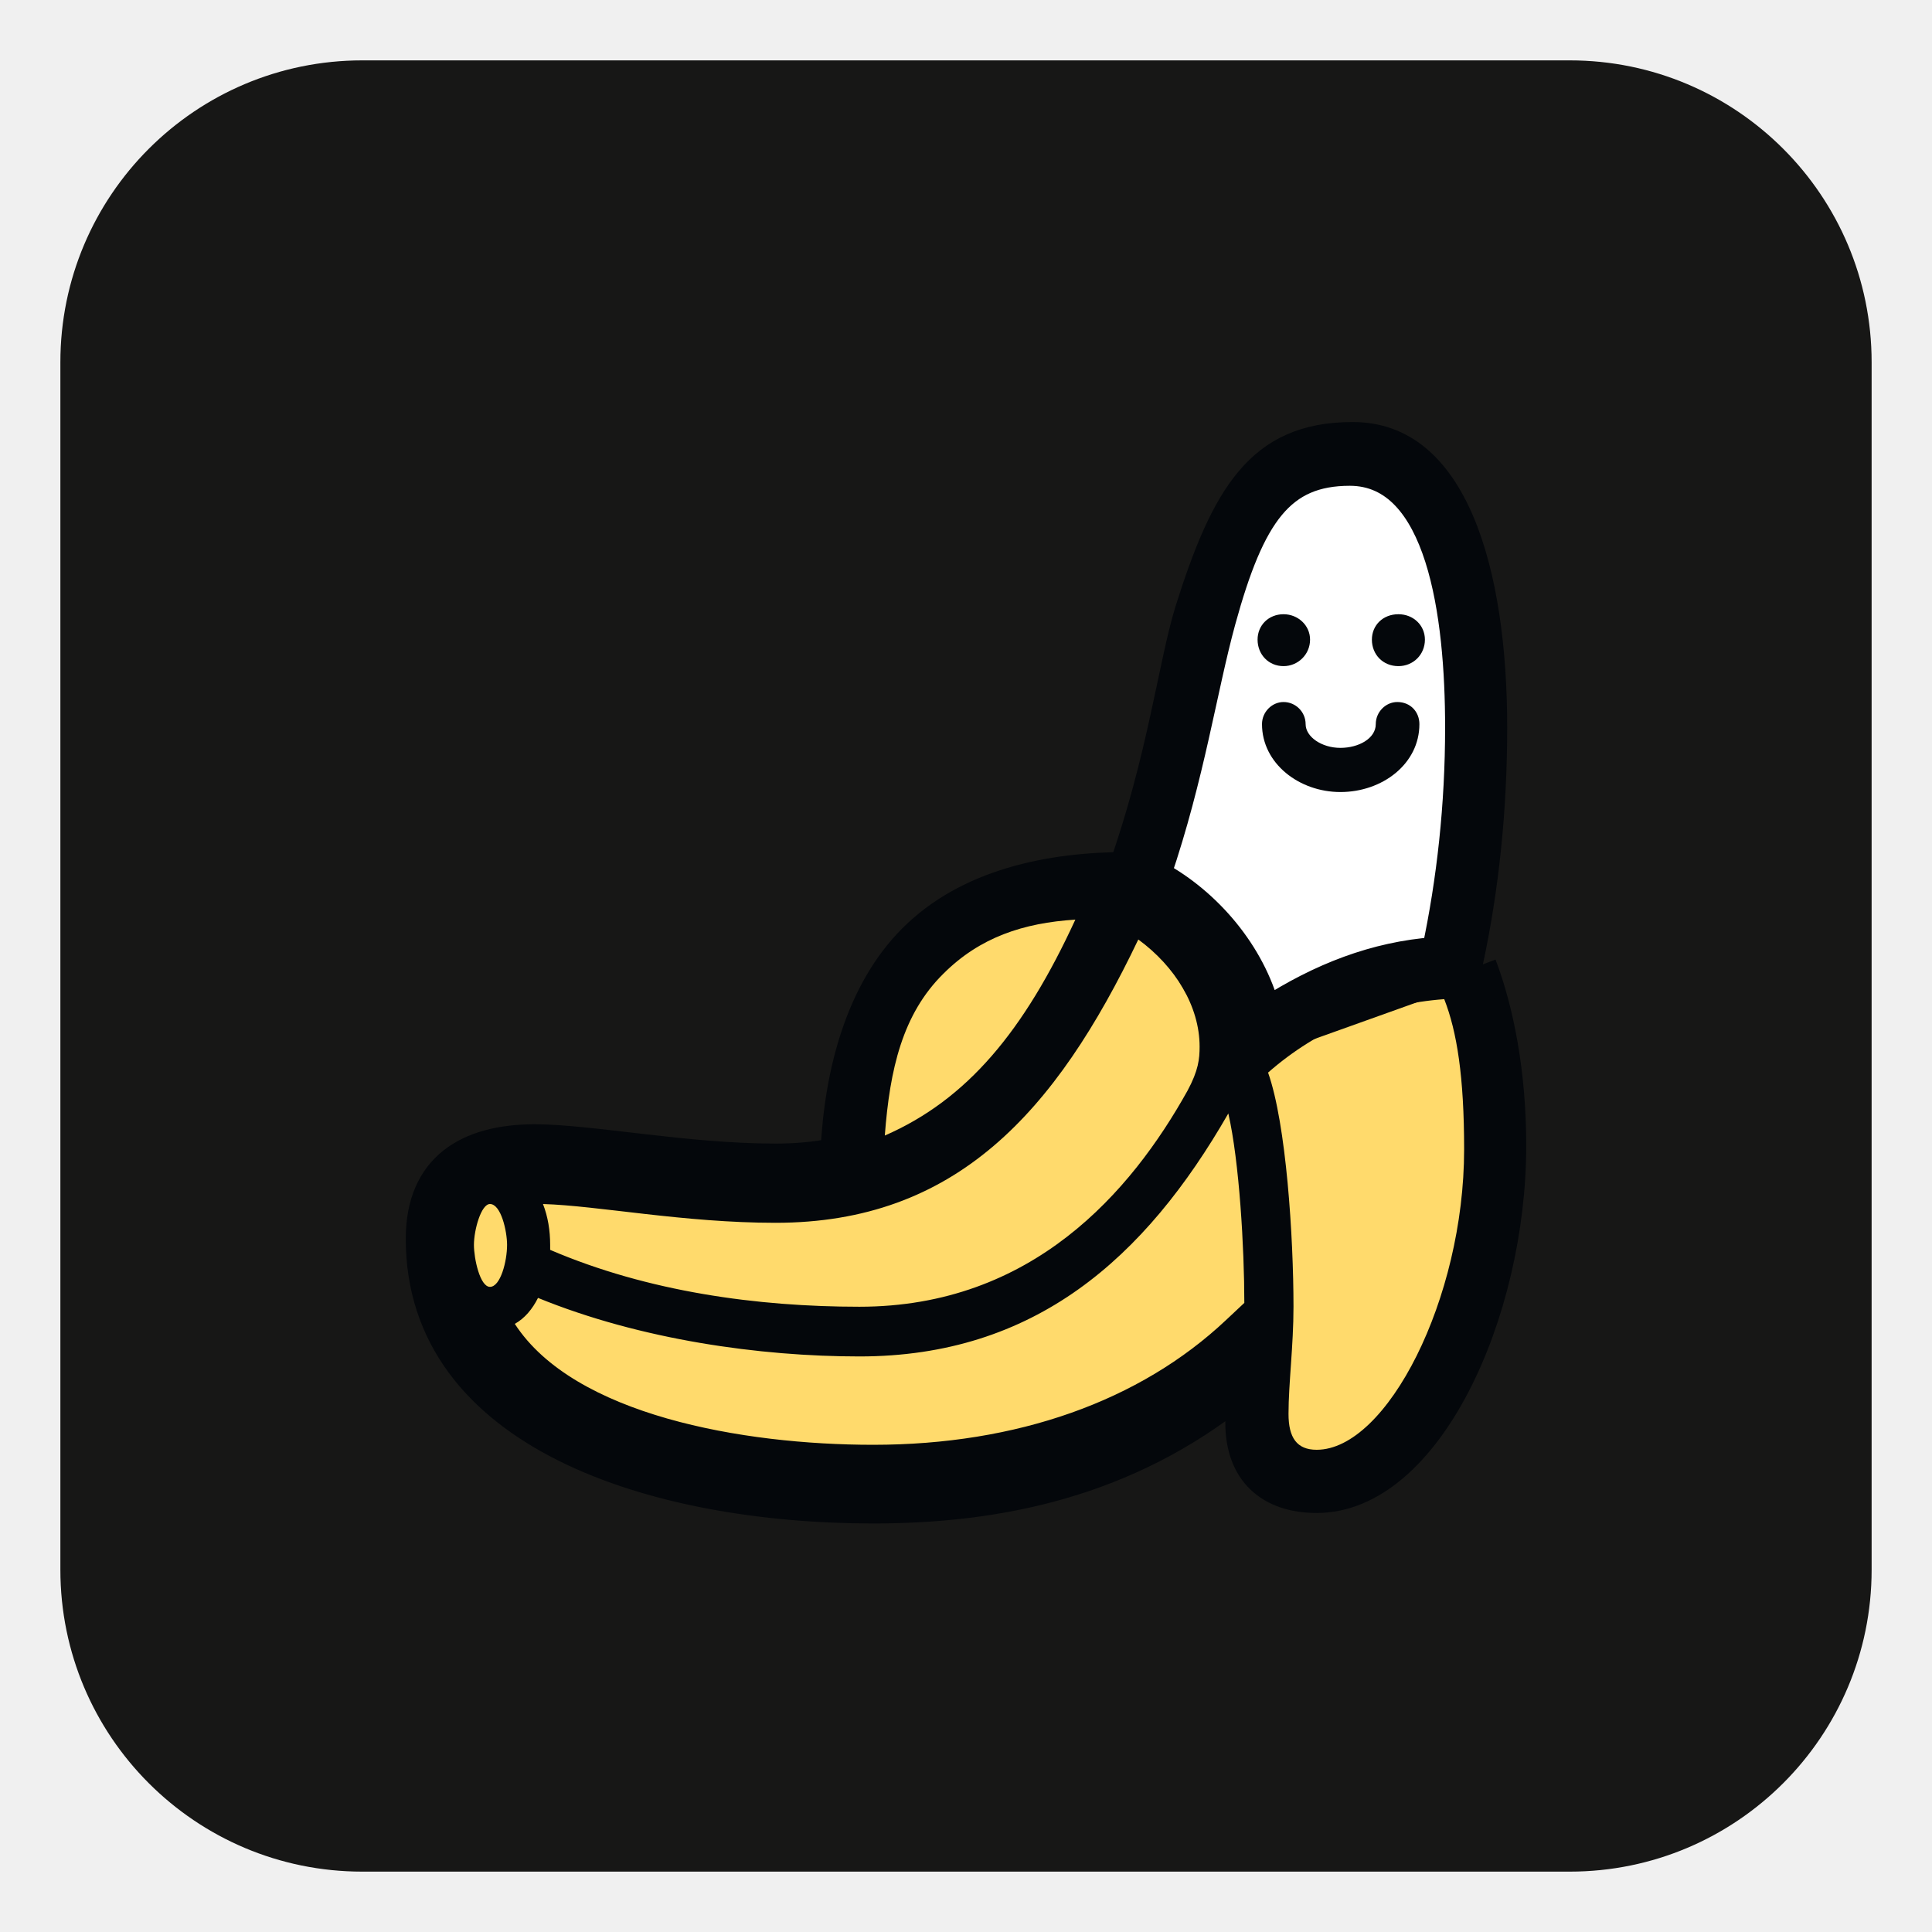
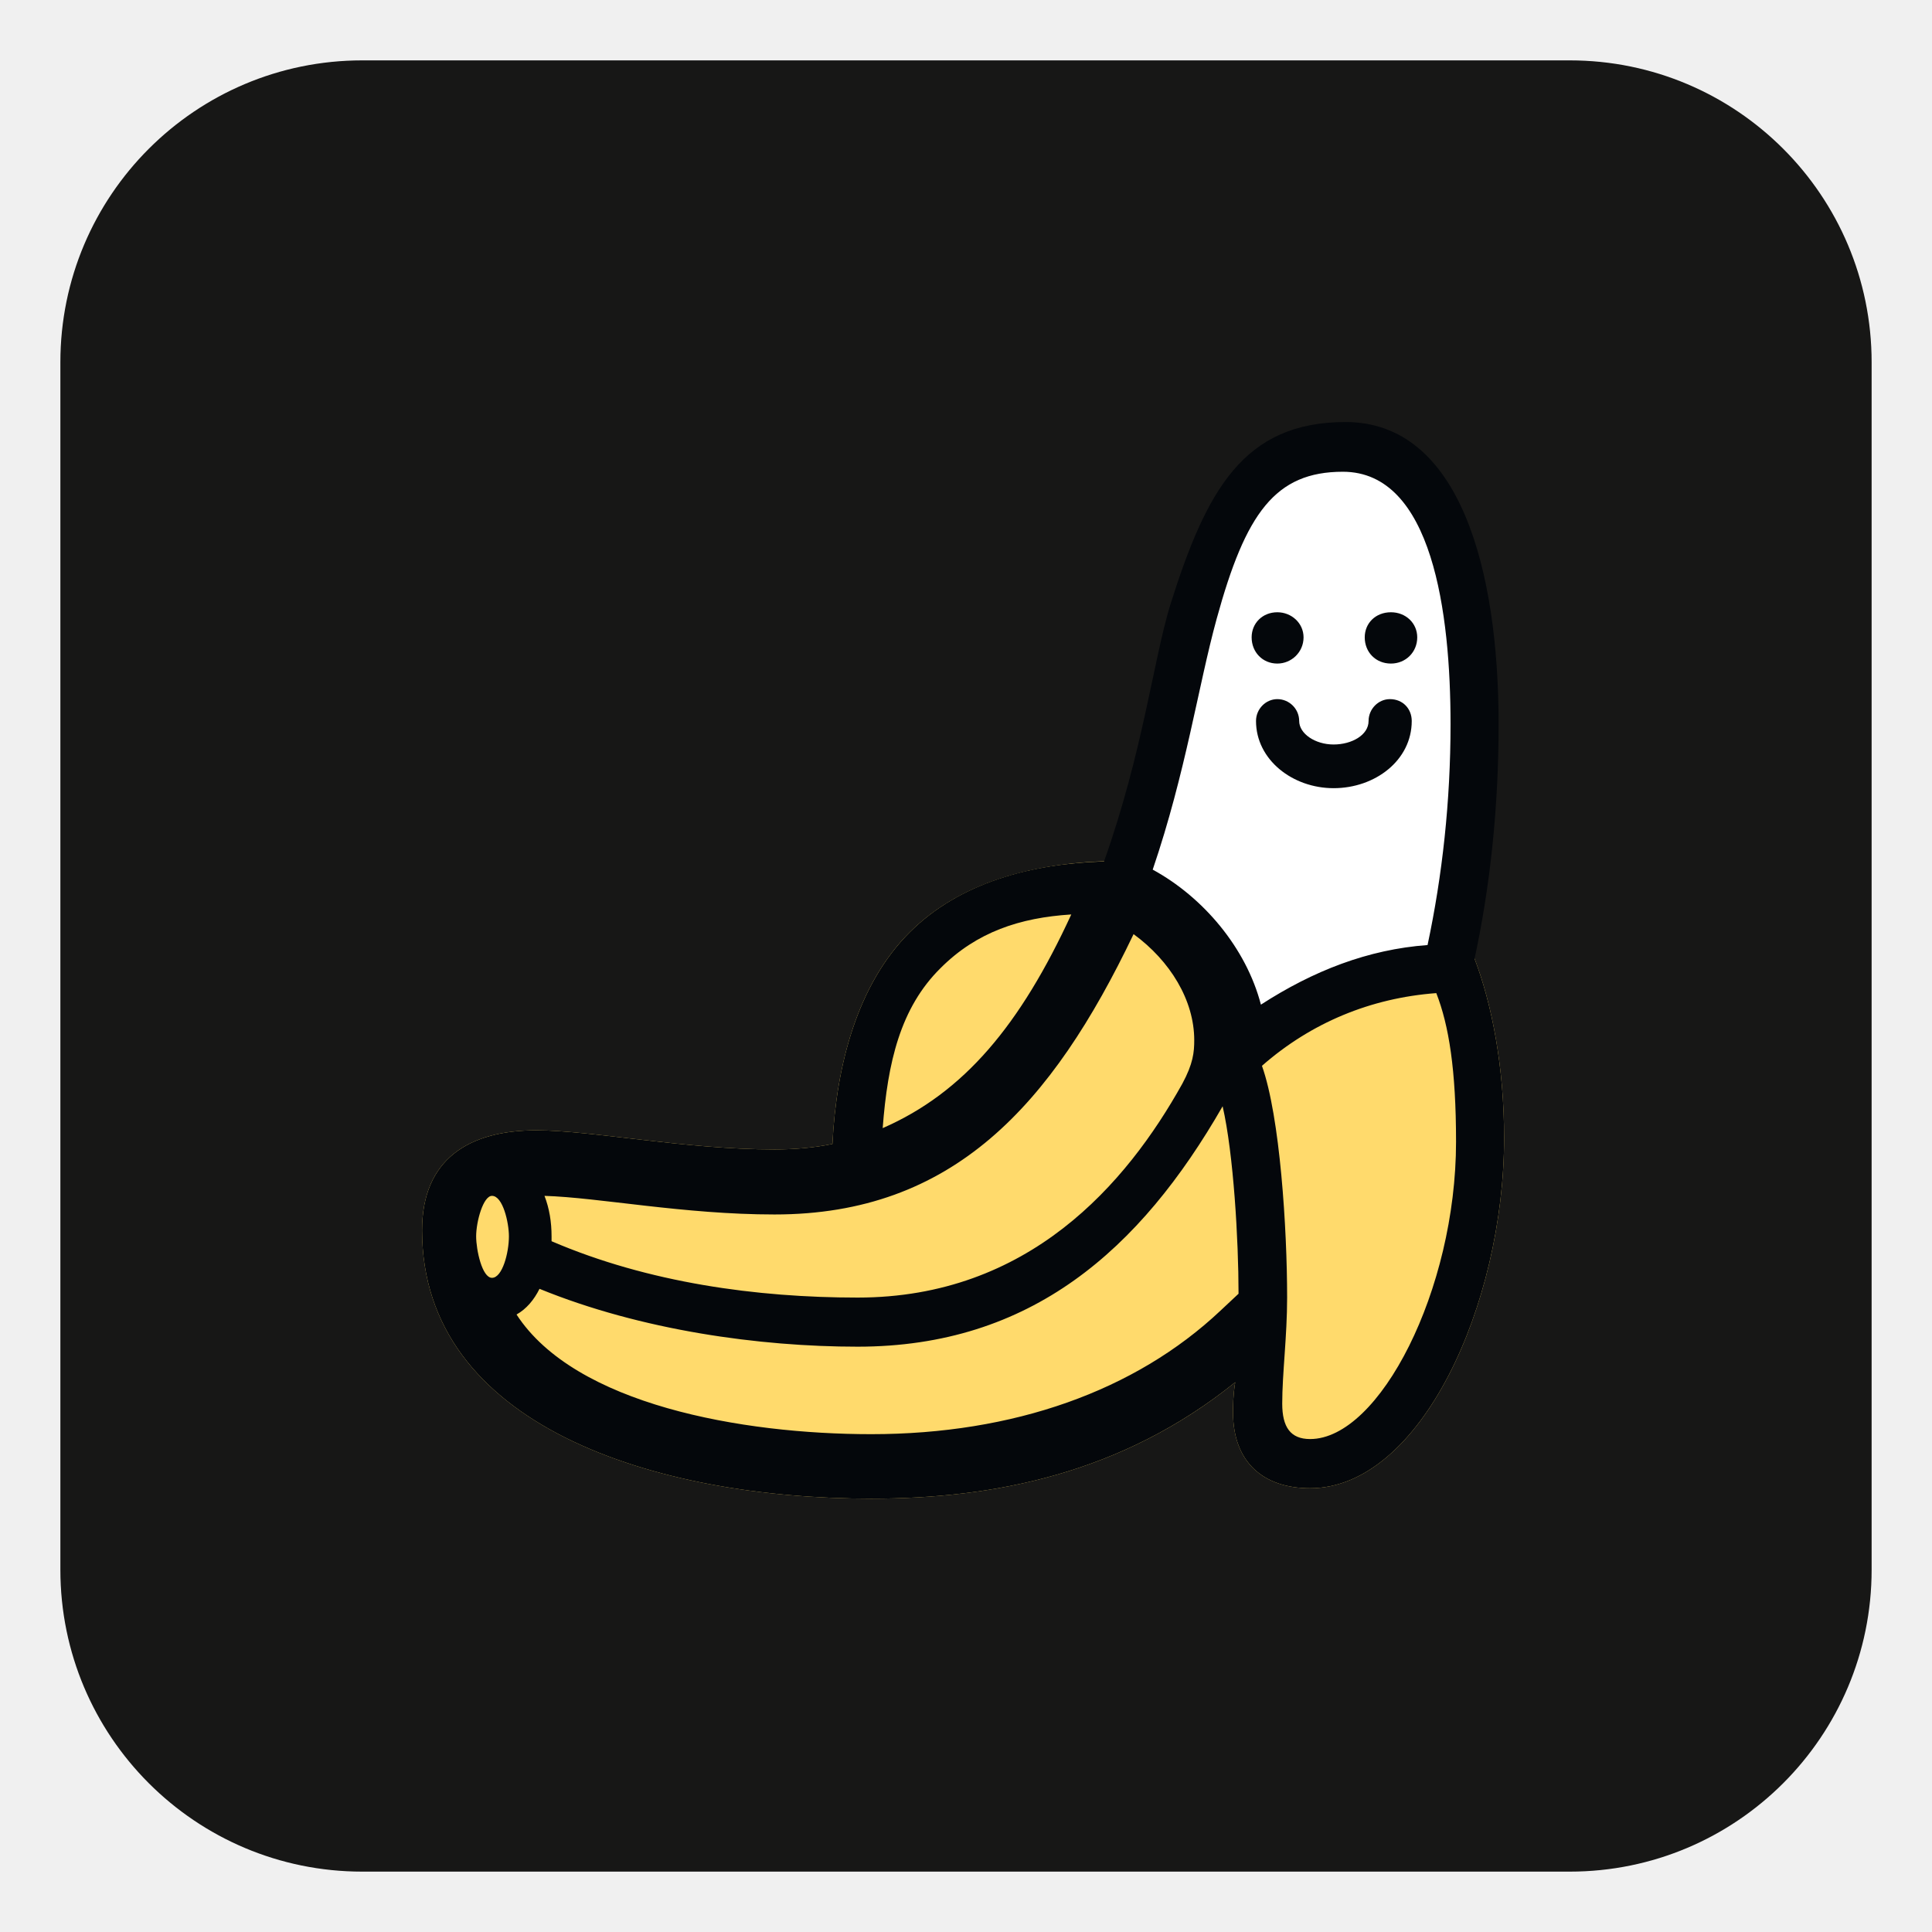
<svg xmlns="http://www.w3.org/2000/svg" viewBox="0 0 1024 1024" width="1024" height="1024">
  <defs>
    <style>
      .cls-1 {
-           stroke: #04070b;
-           stroke-width: 1.4;
-           stroke-linejoin: round;
        fill: #FFDA6C;
      }

      .cls-2 {
-           stroke: #04070b;
-           stroke-width: 1.4;
-           stroke-linejoin: round;
        fill: #fff;
      }

      .cls-3 {
        fill: #04070b;
      }
    </style>
  </defs>
  <rect x="32" y="32" width="960" height="960" rx="160" fill="#171716" />
  <svg x="212.00" y="212.00" width="600.00" height="600.00" viewBox="-1.0 -1.0 58.693 58.407">
-     <path class="cls-1" d="M55.147,28.118l-12.799,4.581-5.612-9.706c-4.094,0-8.332.887-11.195,3.751-2.72,2.72-3.837,6.929-4.038,11.081-.973.2-2.004.286-3.035.286-4.695,0-9.592-1.002-12.484-1.002C2.491,37.109-0,38.598-0,42.348-0,52.599,12.226,56.407,23.536,56.407c6.443,0,13.143-1.317,19.07-6.099-.115.688-.115,1.289-.115,1.575,0,2.606,1.575,3.98,4.038,3.98,5.783,0,10.164-9.62,10.164-18.353,0-3.723-.63-6.987-1.546-9.392" />
-     <path class="cls-2" d="M52.513,28.175l1.317-.831c-.372,0-.773.029-1.146.058l-.171.773ZM37.309,22.992l.687,1.317c.114-.286.2-.572.286-.859-.315-.171-.63-.315-.973-.458M43.207,31.038l.916.286c-.057-.257-.086-.544-.172-.801-.773-2.978-3.035-5.641-5.669-7.073,1.747-5.125,2.377-9.592,3.35-13.142,1.518-5.526,3.064-7.702,6.614-7.702,4.696,0,5.641,7.416,5.641,13.228,0,4.037-.429,7.931-1.203,11.568-3.121.229-5.984,1.345-8.733,3.121l-.744.515Z" />
-     <path class="cls-3" d="M49.391,11.282c0,.773.573,1.374,1.375,1.374.773,0,1.374-.601,1.374-1.374,0-.745-.601-1.317-1.374-1.317-.802,0-1.375.572-1.375,1.317M44.008,33.73c2.577-2.262,5.698-3.551,9.134-3.808.659,1.689,1.031,4.008,1.031,7.788,0,7.759-4.009,15.576-7.645,15.576-1.031,0-1.46-.63-1.46-1.861,0-1.575.258-3.522.258-5.555,0-3.608-.373-9.477-1.318-12.14M43.693,15.663c0,2.032,1.919,3.521,4.066,3.521,2.176,0,4.095-1.46,4.095-3.521,0-.63-.458-1.146-1.145-1.146-.602,0-1.117.516-1.117,1.146,0,.744-.888,1.231-1.833,1.231-.973,0-1.804-.573-1.804-1.231,0-.63-.515-1.146-1.145-1.146-.601,0-1.117.516-1.117,1.146M43.464,11.282c0,.773.573,1.374,1.346,1.374.745,0,1.375-.601,1.375-1.374,0-.745-.63-1.317-1.375-1.317-.773,0-1.346.572-1.346,1.317M38.282,23.451c1.746-5.126,2.376-9.592,3.35-13.143,1.517-5.526,3.064-7.702,6.614-7.702,4.696,0,5.641,7.416,5.641,13.228,0,4.038-.43,7.932-1.203,11.568-3.121.229-5.984,1.346-8.733,3.121-.773-2.978-3.035-5.641-5.669-7.072M24.137,36.994c.258-3.436.917-6.299,3.035-8.389,1.89-1.89,4.152-2.635,6.844-2.806-2.663,5.783-5.612,9.334-9.879,11.195M6.414,40.544c2.863.086,7.301.974,12.054.974,9.334,0,14.517-5.698,18.812-14.689,1.918,1.403,3.178,3.465,3.178,5.555,0,.63-.057,1.231-.63,2.291-2.92,5.24-8.046,11.195-17.008,11.195-5.268,0-10.966-.773-16.034-2.949v-.258c0-.744-.115-1.46-.372-2.119M4.953,46.758c.516-.287.917-.773,1.203-1.346,5.326,2.176,11.539,3.035,16.664,3.035,9.077,0,14.803-5.068,19.127-12.598.573,2.491.83,7.015.83,9.821l-.945.887c-4.466,4.209-10.851,6.471-18.296,6.471-6.786,0-15.519-1.546-18.583-6.27M2.834,42.663c0-.773.373-2.119.831-2.119.572,0,.887,1.403.887,2.119,0,.859-.343,2.176-.887,2.176-.516,0-.831-1.46-.831-2.176M23.536,56.407c6.442,0,13.142-1.317,19.069-6.099-.114.687-.114,1.289-.114,1.575,0,2.606,1.575,3.98,4.037,3.98,5.784,0,10.165-9.621,10.165-18.354,0-3.722-.63-6.986-1.546-9.391.83-3.866,1.259-7.989,1.259-12.284,0-8.103-2.032-15.834-8.017-15.834-5.354,0-7.301,3.58-9.191,9.592-.887,2.921-1.432,7.703-3.464,13.429-3.78.115-7.559,1.088-10.194,3.722-2.72,2.721-3.837,6.93-4.037,11.081-.973.201-2.004.287-3.035.287-4.696,0-9.592-1.002-12.484-1.002-3.493,0-5.984,1.488-5.984,5.239,0,10.251,12.226,14.059,23.536,14.059" />
+     <path class="cls-1" d="M 54.715 27.824 L 42.051 32.359 L 36.496 22.754 C 32.445 22.754 28.25 23.633 25.418 26.465 C 22.727 29.156 21.621 33.324 21.422 37.43 C 20.461 37.629 19.438 37.715 18.418 37.715 C 13.773 37.715 8.926 36.723 6.062 36.723 C 2.609 36.723 0.145 38.195 0.145 41.906 C 0.145 52.051 12.242 55.82 23.434 55.82 C 29.809 55.82 36.441 54.516 42.305 49.785 C 42.191 50.465 42.191 51.059 42.191 51.344 C 42.191 53.922 43.75 55.281 46.188 55.281 C 51.91 55.281 56.246 45.762 56.246 37.121 C 56.246 33.434 55.621 30.207 54.715 27.824" />
+     <path class="cls-1" d="M 6.062 37.219 C 2.465 37.219 0.637 38.797 0.637 41.906 C 0.637 51.812 12.918 55.324 23.434 55.324 C 30.98 55.324 37.051 53.387 41.996 49.402 L 43.008 48.582 L 42.793 49.867 C 42.688 50.508 42.688 51.07 42.688 51.344 C 42.688 53.566 43.93 54.785 46.188 54.785 C 50.703 54.785 55.75 47.23 55.75 37.121 C 55.75 33.977 55.281 30.922 54.418 28.457 L 47.418 29.477 L 42.34 32.273 L 40.477 27.473 L 36.211 23.25 C 31.598 23.297 28.086 24.496 25.77 26.816 C 22.871 29.715 22.074 34.199 21.918 37.453 L 21.898 37.84 L 21.523 37.914 C 20.574 38.109 19.531 38.211 18.418 38.211 C 15.785 38.211 13.109 37.898 10.746 37.621 C 8.895 37.402 7.293 37.219 6.062 37.219" />
+     <path class="cls-2" d="M 43.277 31.066 C 42.383 27.938 39.766 25.137 36.715 23.633 C 38.738 18.242 39.469 13.547 40.594 9.812 C 42.352 4.004 44.141 1.715 48.25 1.715 C 53.688 1.715 54.781 9.512 54.781 15.625 C 54.781 19.867 54.285 23.961 53.387 27.785 C 49.773 28.027 46.461 29.199 43.277 31.066" />
+     <path class="cls-3" d="M 23.434 55.82 C 29.809 55.82 36.438 54.516 42.305 49.785 C 42.191 50.465 42.191 51.059 42.191 51.344 C 42.191 53.922 43.75 55.281 46.188 55.281 C 51.91 55.281 56.246 45.762 56.246 37.117 C 56.246 33.434 55.621 30.207 54.715 27.824 C 55.539 24 55.961 19.918 55.961 15.668 C 55.961 7.652 53.953 0 48.027 0 C 42.73 0 40.805 3.543 38.934 9.492 C 38.055 12.383 37.516 17.113 35.504 22.781 C 31.766 22.895 28.023 23.859 25.418 26.465 C 22.727 29.156 21.621 33.324 21.422 37.43 C 20.461 37.629 19.438 37.715 18.418 37.715 C 13.773 37.715 8.926 36.723 6.066 36.723 C 2.609 36.723 0.145 38.195 0.145 41.906 C 0.145 52.051 12.242 55.82 23.434 55.82 M 2.949 42.219 C 2.949 41.453 3.316 40.121 3.77 40.121 C 4.336 40.121 4.648 41.512 4.648 42.219 C 4.648 43.07 4.309 44.371 3.77 44.371 C 3.258 44.371 2.949 42.926 2.949 42.219 M 5.043 46.273 C 5.555 45.988 5.953 45.508 6.234 44.941 C 11.504 47.094 17.652 47.941 22.727 47.941 C 31.707 47.941 37.375 42.926 41.652 35.477 C 42.219 37.941 42.477 42.418 42.477 45.195 L 41.539 46.074 C 37.121 50.238 30.801 52.477 23.434 52.477 C 16.719 52.477 8.078 50.945 5.043 46.273 M 6.492 40.121 C 9.324 40.207 13.715 41.086 18.418 41.086 C 27.656 41.086 32.785 35.449 37.035 26.551 C 38.934 27.938 40.18 29.98 40.18 32.047 C 40.18 32.672 40.125 33.266 39.559 34.312 C 36.668 39.5 31.594 45.395 22.727 45.395 C 17.512 45.395 11.875 44.629 6.859 42.473 L 6.859 42.219 C 6.859 41.484 6.746 40.773 6.492 40.121 M 24.027 36.609 C 24.285 33.207 24.938 30.375 27.031 28.309 C 28.902 26.438 31.141 25.699 33.805 25.531 C 31.168 31.254 28.25 34.766 24.027 36.609 M 38.027 23.207 C 39.754 18.133 40.379 13.715 41.344 10.199 C 42.844 4.73 44.375 2.578 47.887 2.578 C 52.535 2.578 53.469 9.918 53.469 15.668 C 53.469 19.664 53.043 23.52 52.277 27.117 C 49.191 27.344 46.355 28.449 43.637 30.207 C 42.871 27.258 40.633 24.625 38.027 23.207 M 43.156 11.164 C 43.156 11.93 43.723 12.523 44.488 12.523 C 45.223 12.523 45.848 11.93 45.848 11.164 C 45.848 10.426 45.223 9.863 44.488 9.863 C 43.723 9.863 43.156 10.426 43.156 11.164 M 43.383 15.5 C 43.383 17.512 45.281 18.984 47.406 18.984 C 49.559 18.984 51.457 17.539 51.457 15.5 C 51.457 14.875 51.004 14.367 50.324 14.367 C 49.73 14.367 49.219 14.875 49.219 15.5 C 49.219 16.234 48.34 16.719 47.406 16.719 C 46.441 16.719 45.621 16.152 45.621 15.5 C 45.621 14.875 45.109 14.367 44.488 14.367 C 43.891 14.367 43.383 14.875 43.383 15.5 M 43.691 33.379 C 46.242 31.141 49.332 29.863 52.73 29.609 C 53.383 31.281 53.754 33.578 53.754 37.316 C 53.754 44.996 49.785 52.73 46.188 52.73 C 45.168 52.73 44.742 52.109 44.742 50.891 C 44.742 49.332 44.996 47.406 44.996 45.395 C 44.996 41.824 44.629 36.016 43.691 33.379 M 49.02 11.164 C 49.02 11.93 49.586 12.523 50.379 12.523 C 51.145 12.523 51.742 11.93 51.742 11.164 C 51.742 10.426 51.145 9.863 50.379 9.863 C 49.586 9.863 49.02 10.426 49.02 11.164" />
  </svg>
</svg>
